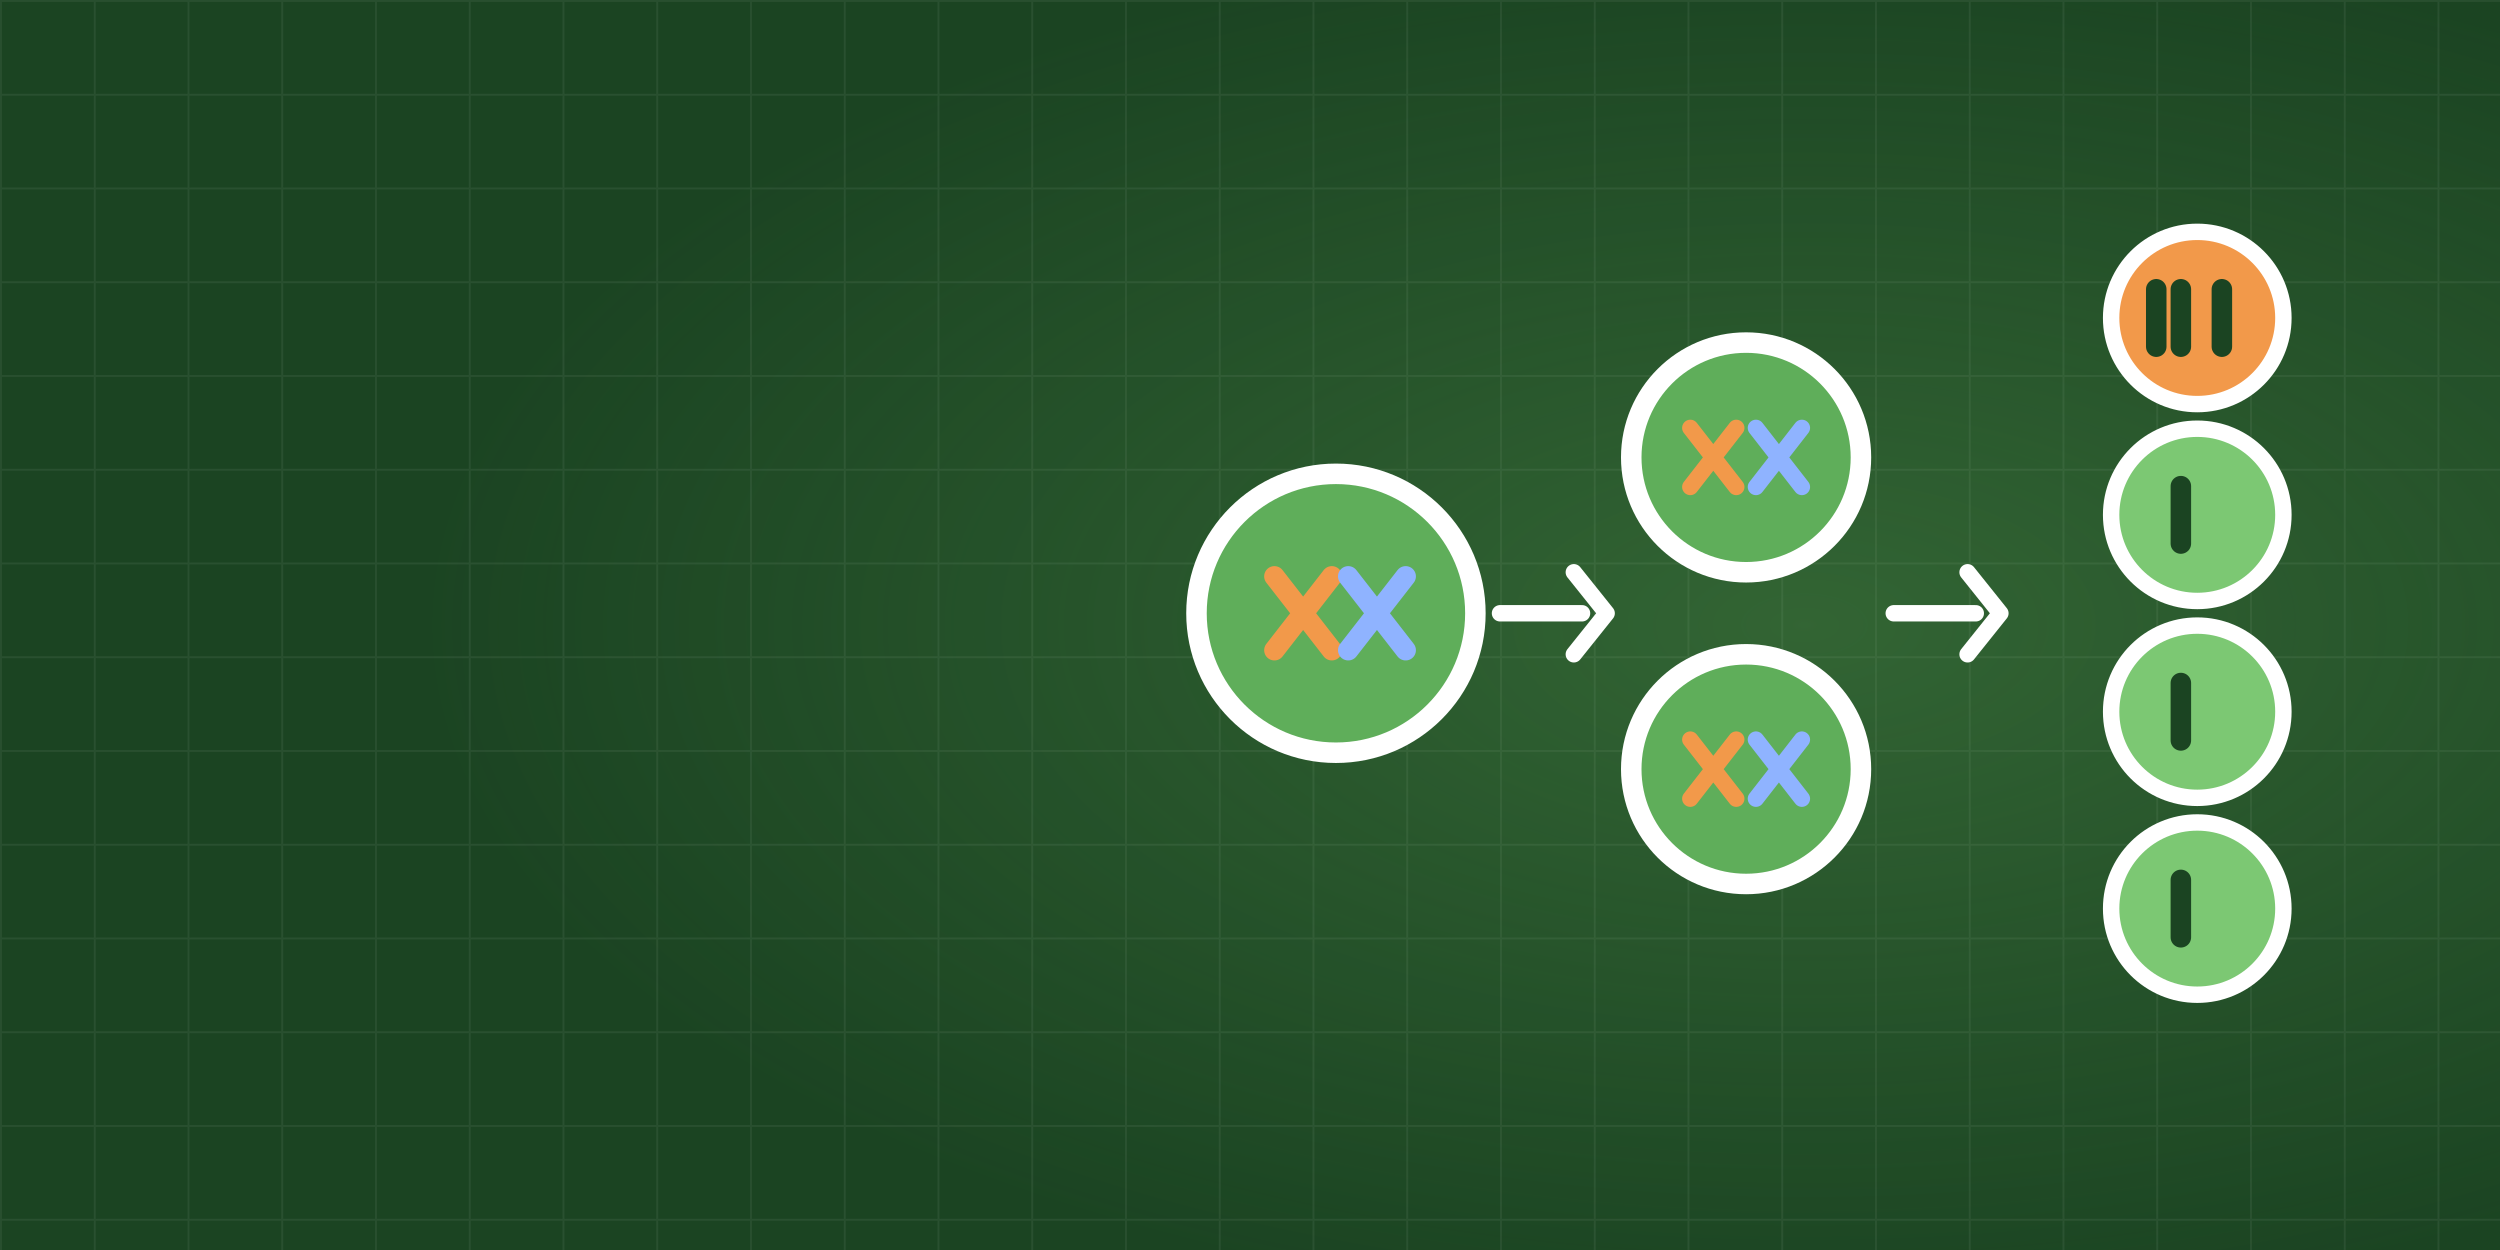
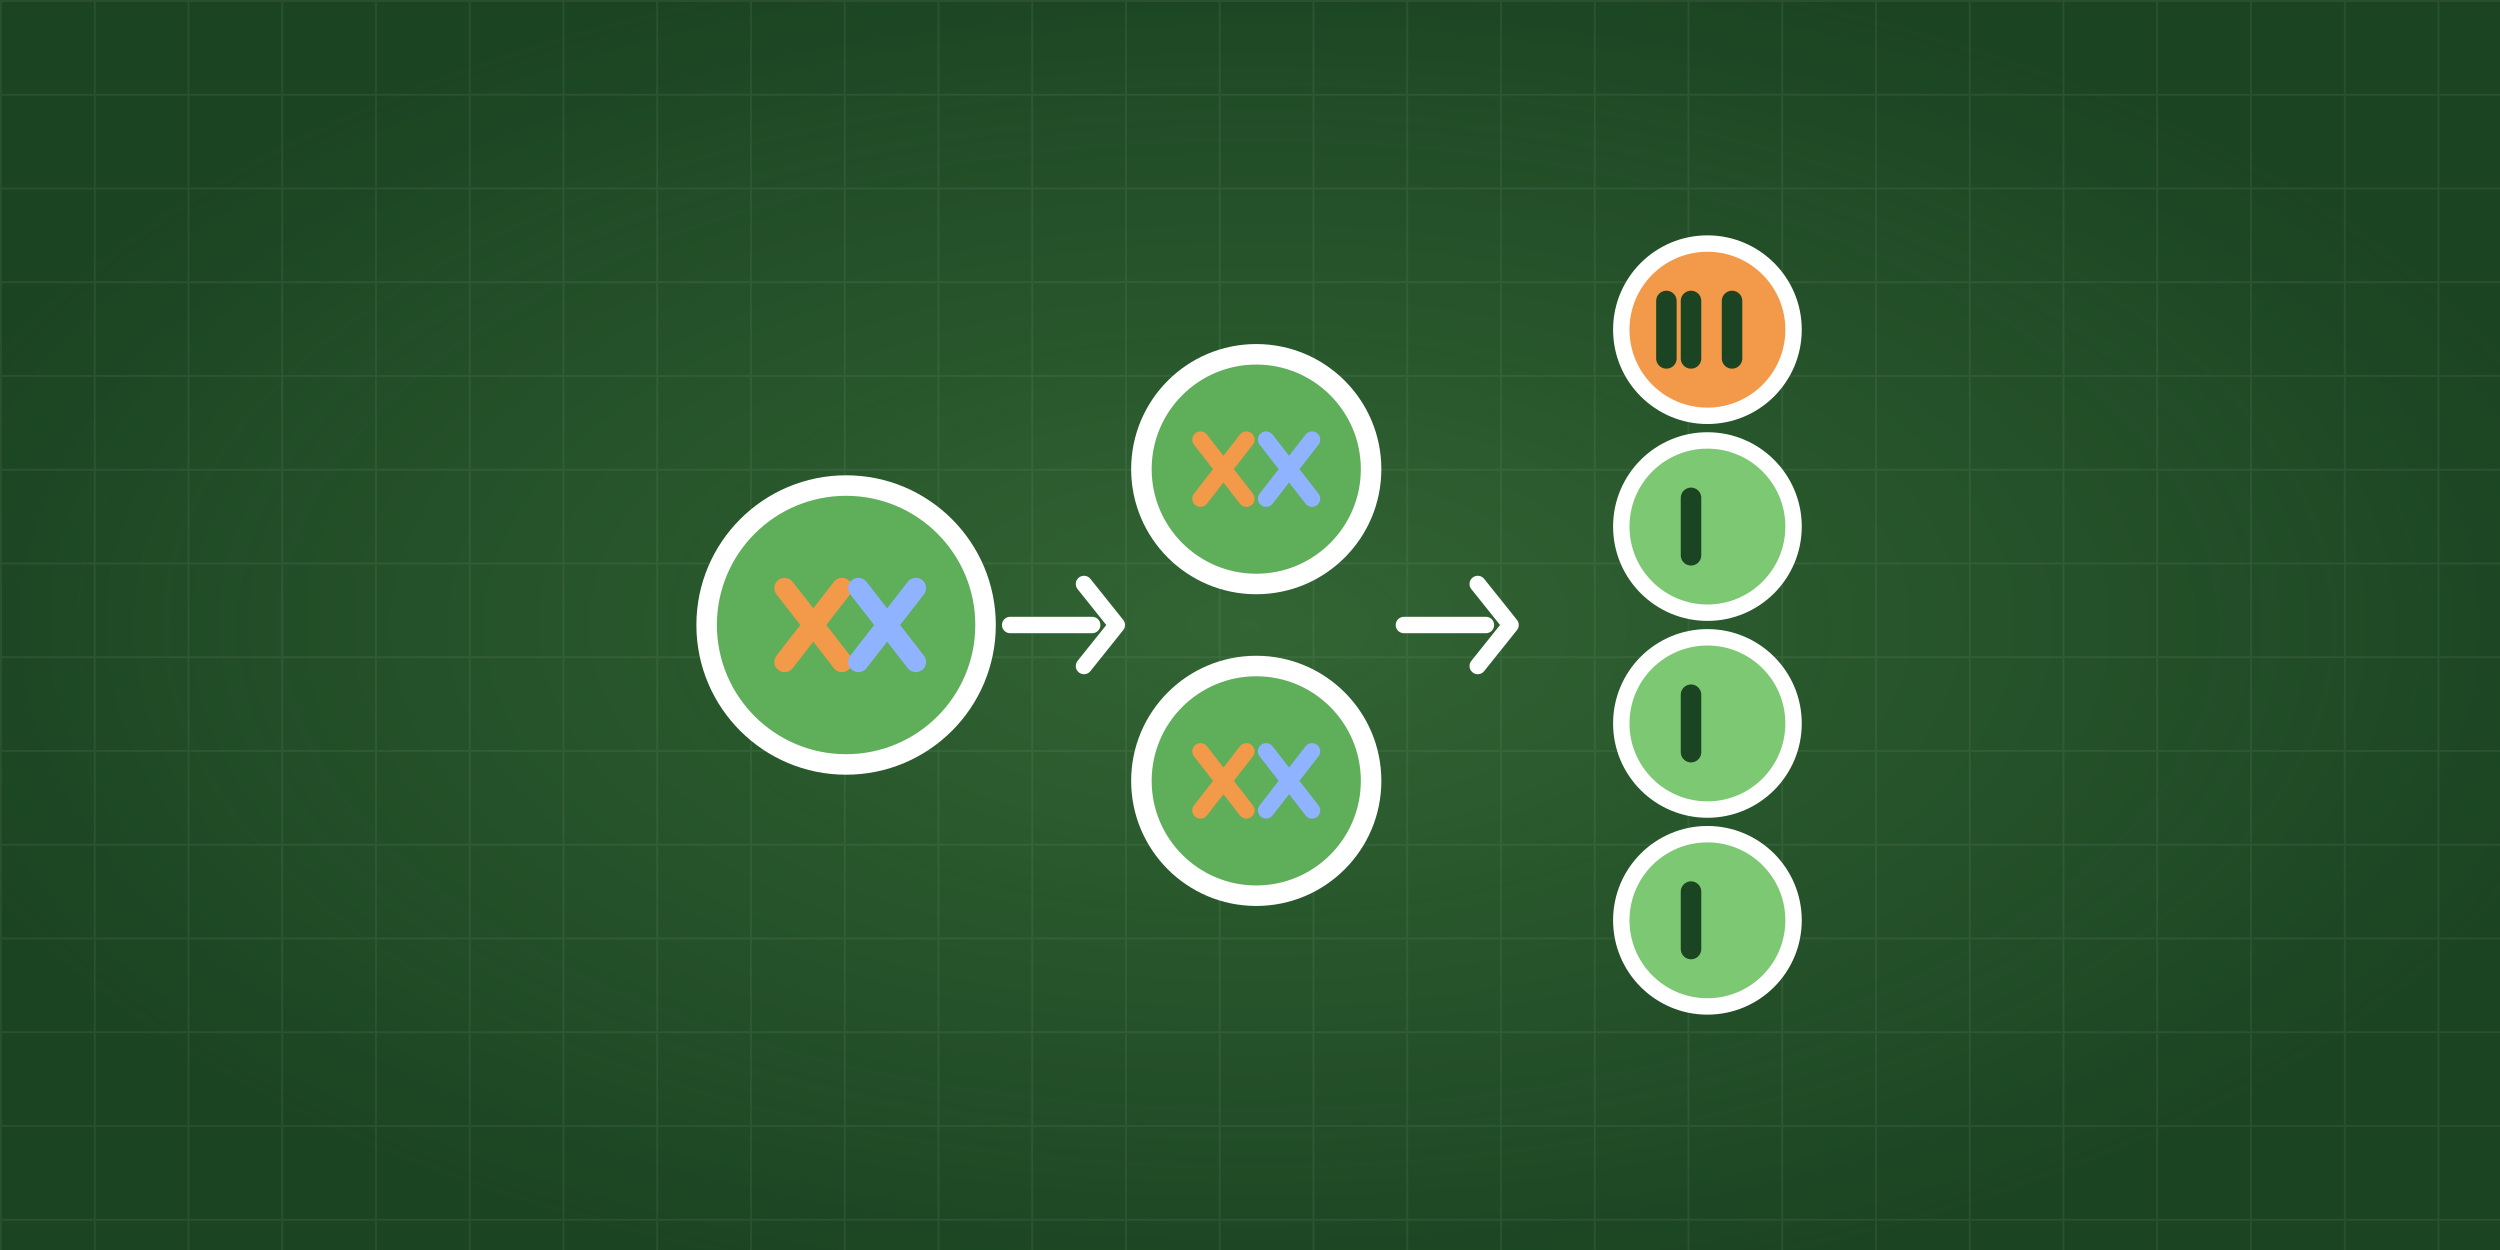
<svg xmlns="http://www.w3.org/2000/svg" viewBox="0 0 640 320">
  <defs>
    <pattern id="g" width="24" height="24" patternUnits="userSpaceOnUse">
      <path d="M24 0H0V24" fill="none" stroke="#fff" stroke-opacity=".06" />
    </pattern>
-     <radialGradient id="r" cx=".72" cy=".5" r=".55">
+     <radialGradient id="r" cx=".5" cy=".5" r=".55">
      <stop offset="0" stop-color="#7CCB6B" stop-opacity=".24" />
      <stop offset="1" stop-color="#7CCB6B" stop-opacity="0" />
    </radialGradient>
  </defs>
  <rect width="640" height="320" fill="#1B4422" />
  <rect width="640" height="320" fill="url(#g)" />
  <rect width="640" height="320" fill="url(#r)" />
-   <g transform="translate(300 52) scale(1.05)">
+   <g transform="translate(174.6 55.0) scale(1.05)">
    <circle cx="40" cy="100" r="34" fill="#5FAE5A" stroke="#fff" stroke-width="5" stroke-linejoin="round" stroke-linecap="round" />
    <path d="M25.0 91.0 l14.0 18.0 M39.0 91.0 l-14.0 18.0" stroke="#F2994A" stroke-width="5.0" stroke-linecap="round" />
    <path d="M43.0 91.0 l14.0 18.0 M57.0 91.0 l-14.0 18.0" stroke="#8FB3FF" stroke-width="5.0" stroke-linecap="round" />
    <path d="M80 100 h20 M98 90 l8 10 l-8 10" stroke="#fff" stroke-width="4" stroke-linecap="round" stroke-linejoin="round" fill="none" />
    <circle cx="140" cy="62" r="28" fill="#5FAE5A" stroke="#fff" stroke-width="5" stroke-linejoin="round" stroke-linecap="round" />
    <path d="M126.4 54.8 l11.2 14.4 M137.6 54.8 l-11.2 14.4" stroke="#F2994A" stroke-width="4.0" stroke-linecap="round" />
    <path d="M142.4 54.8 l11.2 14.4 M153.6 54.8 l-11.2 14.4" stroke="#8FB3FF" stroke-width="4.0" stroke-linecap="round" />
    <circle cx="140" cy="138" r="28" fill="#5FAE5A" stroke="#fff" stroke-width="5" stroke-linejoin="round" stroke-linecap="round" />
    <path d="M126.4 130.8 l11.2 14.4 M137.6 130.8 l-11.2 14.4" stroke="#F2994A" stroke-width="4.0" stroke-linecap="round" />
    <path d="M142.4 130.8 l11.2 14.4 M153.6 130.8 l-11.2 14.4" stroke="#8FB3FF" stroke-width="4.0" stroke-linecap="round" />
    <path d="M176 100 h20 M194 90 l8 10 l-8 10" stroke="#fff" stroke-width="4" stroke-linecap="round" stroke-linejoin="round" fill="none" />
    <circle cx="250" cy="28" r="21" fill="#F2994A" stroke="#fff" stroke-width="4" stroke-linejoin="round" stroke-linecap="round" />
    <path d="M246 21 v14" stroke="#1B4422" stroke-width="5" stroke-linecap="round" />
    <path d="M256 21 v14 M240 21 v14" stroke="#1B4422" stroke-width="5" stroke-linecap="round" />
    <circle cx="250" cy="76" r="21" fill="#7CC873" stroke="#fff" stroke-width="4" stroke-linejoin="round" stroke-linecap="round" />
    <path d="M246 69 v14" stroke="#1B4422" stroke-width="5" stroke-linecap="round" />
    <circle cx="250" cy="124" r="21" fill="#7CC873" stroke="#fff" stroke-width="4" stroke-linejoin="round" stroke-linecap="round" />
    <path d="M246 117 v14" stroke="#1B4422" stroke-width="5" stroke-linecap="round" />
    <circle cx="250" cy="172" r="21" fill="#7CC873" stroke="#fff" stroke-width="4" stroke-linejoin="round" stroke-linecap="round" />
    <path d="M246 165 v14" stroke="#1B4422" stroke-width="5" stroke-linecap="round" />
  </g>
</svg>
